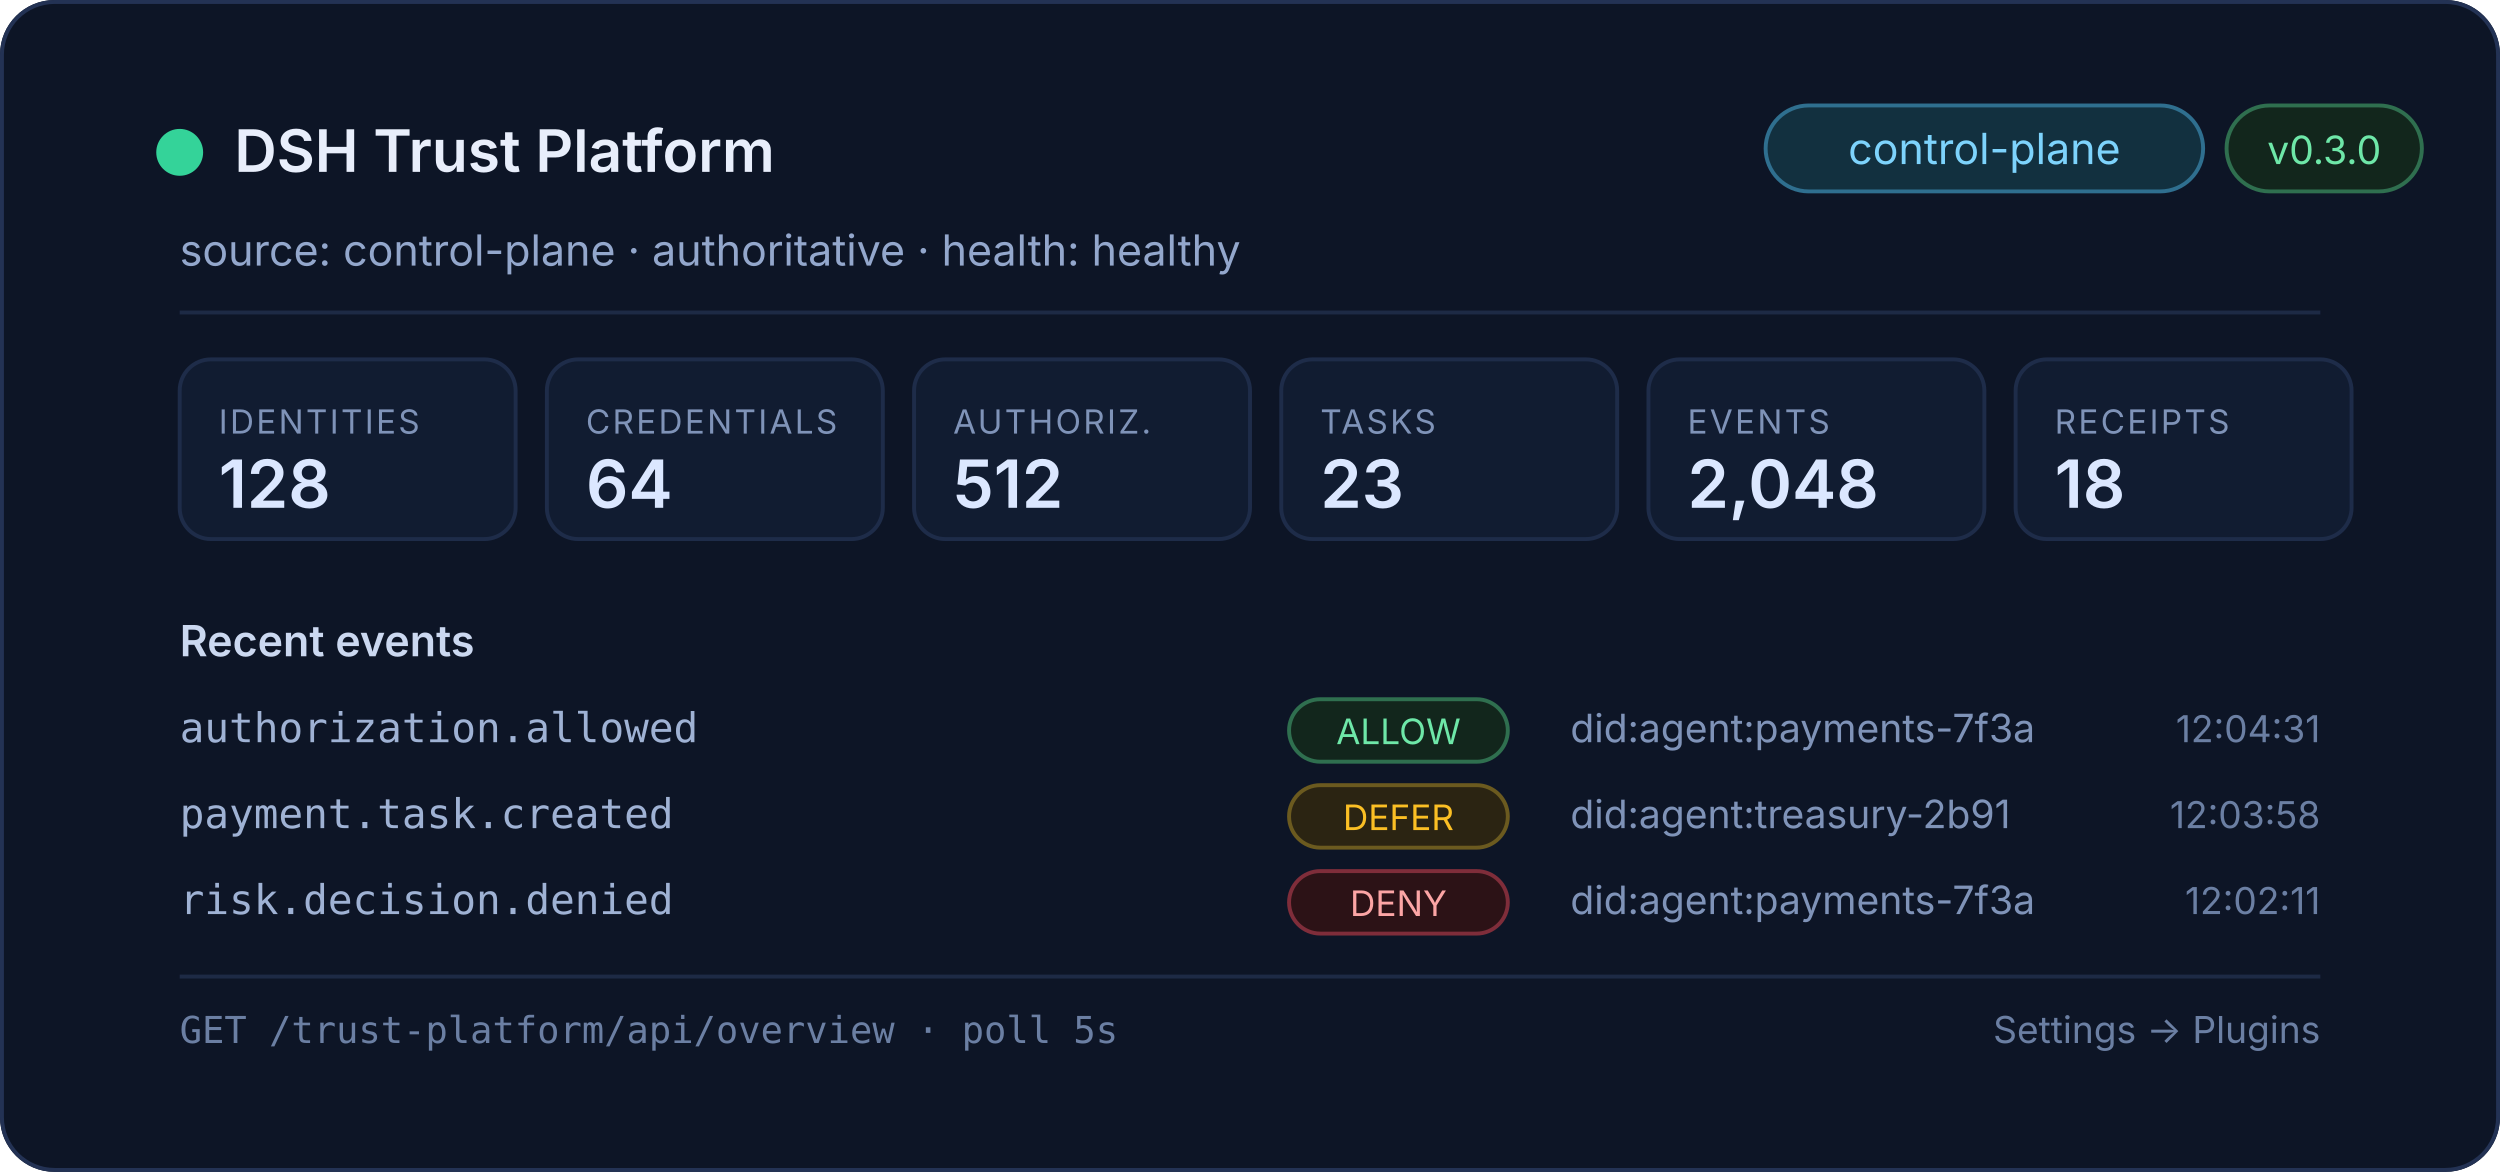
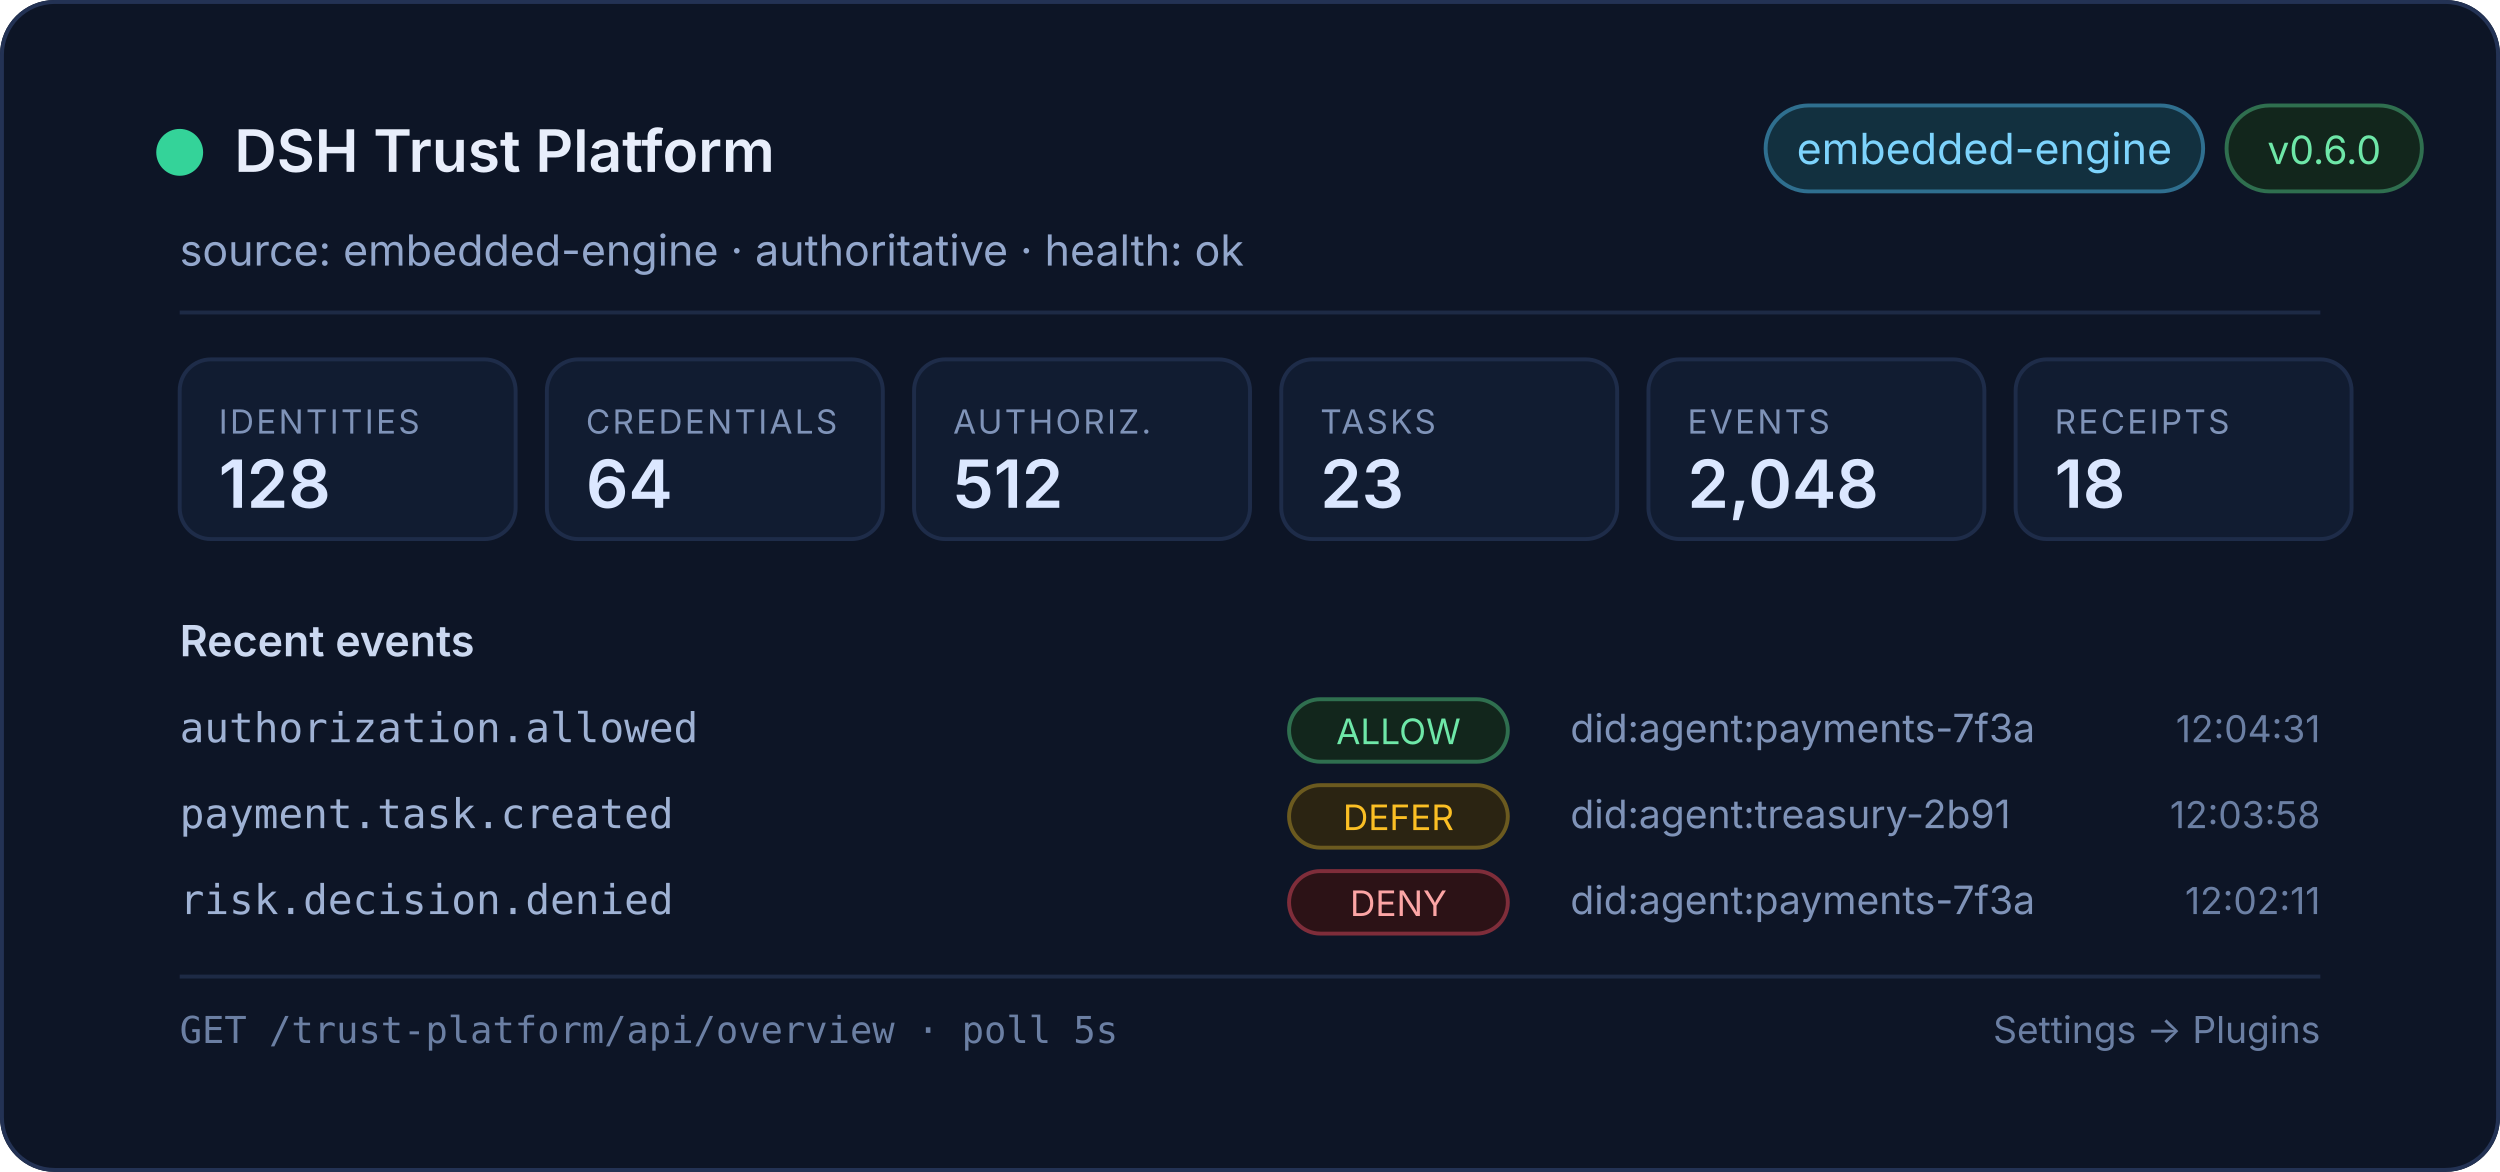
<svg xmlns="http://www.w3.org/2000/svg" width="640" height="300" viewBox="0 0 640 300" role="img" aria-labelledby="tp-title tp-desc">
  <rect width="640" height="300" rx="14" fill="#0d1526" />
  <rect x="0.5" y="0.5" width="639" height="299" rx="13.5" fill="none" stroke="#233254" />
  <circle cx="46" cy="39" r="6" fill="#34d399" />
  <text x="60" y="44" font-family="ui-sans-serif, system-ui, -apple-system, 'Segoe UI', sans-serif" font-size="15" font-weight="600" fill="#e8eefb">DSH Trust Platform</text>
  <rect x="452" y="27" width="112" height="22" rx="11" fill="#12303f" stroke="#2f6f8f" />
-   <text x="508" y="42" text-anchor="middle" font-family="ui-sans-serif, system-ui, -apple-system, 'Segoe UI', sans-serif" font-size="11" fill="#7dd3fc">control-plane</text>
+   <text x="508" y="42" text-anchor="middle" font-family="ui-sans-serif, system-ui, -apple-system, 'Segoe UI', sans-serif" font-size="11" fill="#7dd3fc">embedded-engine</text>
  <rect x="570" y="27" width="50" height="22" rx="11" fill="#12261c" stroke="#2f6f4f" />
-   <text x="595" y="42" text-anchor="middle" font-family="ui-sans-serif, system-ui, -apple-system, 'Segoe UI', sans-serif" font-size="10" fill="#6ee7a8">v0.3.0</text>
-   <text x="46" y="68" font-family="ui-sans-serif, system-ui, -apple-system, 'Segoe UI', sans-serif" font-size="11" fill="#93a7cc">source: control-plane · authoritative · health: healthy</text>
+   <text x="595" y="42" text-anchor="middle" font-family="ui-sans-serif, system-ui, -apple-system, 'Segoe UI', sans-serif" font-size="10" fill="#6ee7a8">v0.6.0</text>
+   <text x="46" y="68" font-family="ui-sans-serif, system-ui, -apple-system, 'Segoe UI', sans-serif" font-size="11" fill="#93a7cc">source: embedded-engine · authoritative · health: ok</text>
  <line x1="46" y1="80" x2="594" y2="80" stroke="#1d2a45" />
  <rect x="46" y="92" width="86" height="46" rx="8" fill="#111c31" stroke="#1e2c49" />
  <text x="56" y="111" font-family="ui-sans-serif, system-ui, -apple-system, 'Segoe UI', sans-serif" font-size="8.5" letter-spacing="0.6" fill="#7f93b8">IDENTITIES</text>
  <text x="56" y="130" font-family="ui-sans-serif, system-ui, -apple-system, 'Segoe UI', sans-serif" font-size="17" font-weight="600" fill="#dbe7ff">128</text>
  <rect x="140" y="92" width="86" height="46" rx="8" fill="#111c31" stroke="#1e2c49" />
  <text x="150" y="111" font-family="ui-sans-serif, system-ui, -apple-system, 'Segoe UI', sans-serif" font-size="8.5" letter-spacing="0.6" fill="#7f93b8">CREDENTIALS</text>
  <text x="150" y="130" font-family="ui-sans-serif, system-ui, -apple-system, 'Segoe UI', sans-serif" font-size="17" font-weight="600" fill="#dbe7ff">64</text>
  <rect x="234" y="92" width="86" height="46" rx="8" fill="#111c31" stroke="#1e2c49" />
  <text x="244" y="111" font-family="ui-sans-serif, system-ui, -apple-system, 'Segoe UI', sans-serif" font-size="8.5" letter-spacing="0.6" fill="#7f93b8">AUTHORIZ.</text>
  <text x="244" y="130" font-family="ui-sans-serif, system-ui, -apple-system, 'Segoe UI', sans-serif" font-size="17" font-weight="600" fill="#dbe7ff">512</text>
  <rect x="328" y="92" width="86" height="46" rx="8" fill="#111c31" stroke="#1e2c49" />
  <text x="338" y="111" font-family="ui-sans-serif, system-ui, -apple-system, 'Segoe UI', sans-serif" font-size="8.5" letter-spacing="0.6" fill="#7f93b8">TASKS</text>
  <text x="338" y="130" font-family="ui-sans-serif, system-ui, -apple-system, 'Segoe UI', sans-serif" font-size="17" font-weight="600" fill="#dbe7ff">23</text>
  <rect x="422" y="92" width="86" height="46" rx="8" fill="#111c31" stroke="#1e2c49" />
  <text x="432" y="111" font-family="ui-sans-serif, system-ui, -apple-system, 'Segoe UI', sans-serif" font-size="8.5" letter-spacing="0.6" fill="#7f93b8">EVENTS</text>
  <text x="432" y="130" font-family="ui-sans-serif, system-ui, -apple-system, 'Segoe UI', sans-serif" font-size="17" font-weight="600" fill="#dbe7ff">2,048</text>
  <rect x="516" y="92" width="86" height="46" rx="8" fill="#111c31" stroke="#1e2c49" />
  <text x="526" y="111" font-family="ui-sans-serif, system-ui, -apple-system, 'Segoe UI', sans-serif" font-size="8.5" letter-spacing="0.6" fill="#7f93b8">RECEIPTS</text>
  <text x="526" y="130" font-family="ui-sans-serif, system-ui, -apple-system, 'Segoe UI', sans-serif" font-size="17" font-weight="600" fill="#dbe7ff">18</text>
  <text x="46" y="168" font-family="ui-sans-serif, system-ui, -apple-system, 'Segoe UI', sans-serif" font-size="11" font-weight="600" fill="#cbd8f0">Recent events</text>
  <text x="46" y="190" font-family="ui-monospace, SFMono-Regular, 'Cascadia Mono', Consolas, monospace" font-size="10.5" fill="#9fb2d4">authorization.allowed</text>
  <rect x="330" y="179" width="56" height="16" rx="8" fill="#12261c" stroke="#2f6f4f" />
  <text x="358" y="190.5" text-anchor="middle" font-family="ui-sans-serif, system-ui, -apple-system, 'Segoe UI', sans-serif" font-size="9" fill="#6ee7a8">ALLOW</text>
  <text x="402" y="190" font-family="ui-sans-serif, system-ui, -apple-system, 'Segoe UI', sans-serif" font-size="10" fill="#7f93b8">did:agent:payments-7f3a</text>
  <text x="594" y="190" text-anchor="end" font-family="ui-sans-serif, system-ui, -apple-system, 'Segoe UI', sans-serif" font-size="9.5" fill="#6b7fa3">12:04:31</text>
  <text x="46" y="212" font-family="ui-monospace, SFMono-Regular, 'Cascadia Mono', Consolas, monospace" font-size="10.5" fill="#9fb2d4">payment.task.created</text>
  <rect x="330" y="201" width="56" height="16" rx="8" fill="#2b2412" stroke="#6b5a1f" />
  <text x="358" y="212.5" text-anchor="middle" font-family="ui-sans-serif, system-ui, -apple-system, 'Segoe UI', sans-serif" font-size="9" fill="#fbbf24">DEFER</text>
  <text x="402" y="212" font-family="ui-sans-serif, system-ui, -apple-system, 'Segoe UI', sans-serif" font-size="10" fill="#7f93b8">did:agent:treasury-2b91</text>
  <text x="594" y="212" text-anchor="end" font-family="ui-sans-serif, system-ui, -apple-system, 'Segoe UI', sans-serif" font-size="9.5" fill="#6b7fa3">12:03:58</text>
  <text x="46" y="234" font-family="ui-monospace, SFMono-Regular, 'Cascadia Mono', Consolas, monospace" font-size="10.5" fill="#9fb2d4">risk.decision.denied</text>
  <rect x="330" y="223" width="56" height="16" rx="8" fill="#2c1216" stroke="#7f2d3a" />
  <text x="358" y="234.5" text-anchor="middle" font-family="ui-sans-serif, system-ui, -apple-system, 'Segoe UI', sans-serif" font-size="9" fill="#fca5a5">DENY</text>
  <text x="402" y="234" font-family="ui-sans-serif, system-ui, -apple-system, 'Segoe UI', sans-serif" font-size="10" fill="#7f93b8">did:agent:payments-7f3a</text>
  <text x="594" y="234" text-anchor="end" font-family="ui-sans-serif, system-ui, -apple-system, 'Segoe UI', sans-serif" font-size="9.5" fill="#6b7fa3">12:02:11</text>
  <line x1="46" y1="250" x2="594" y2="250" stroke="#1d2a45" />
  <text x="46" y="267" font-family="ui-monospace, SFMono-Regular, 'Cascadia Mono', Consolas, monospace" font-size="9.5" fill="#6b7fa3">GET /trust-platform/api/overview · poll 5s</text>
  <text x="594" y="267" text-anchor="end" font-family="ui-sans-serif, system-ui, -apple-system, 'Segoe UI', sans-serif" font-size="9.5" fill="#6b7fa3">Settings → Plugins</text>
</svg>
